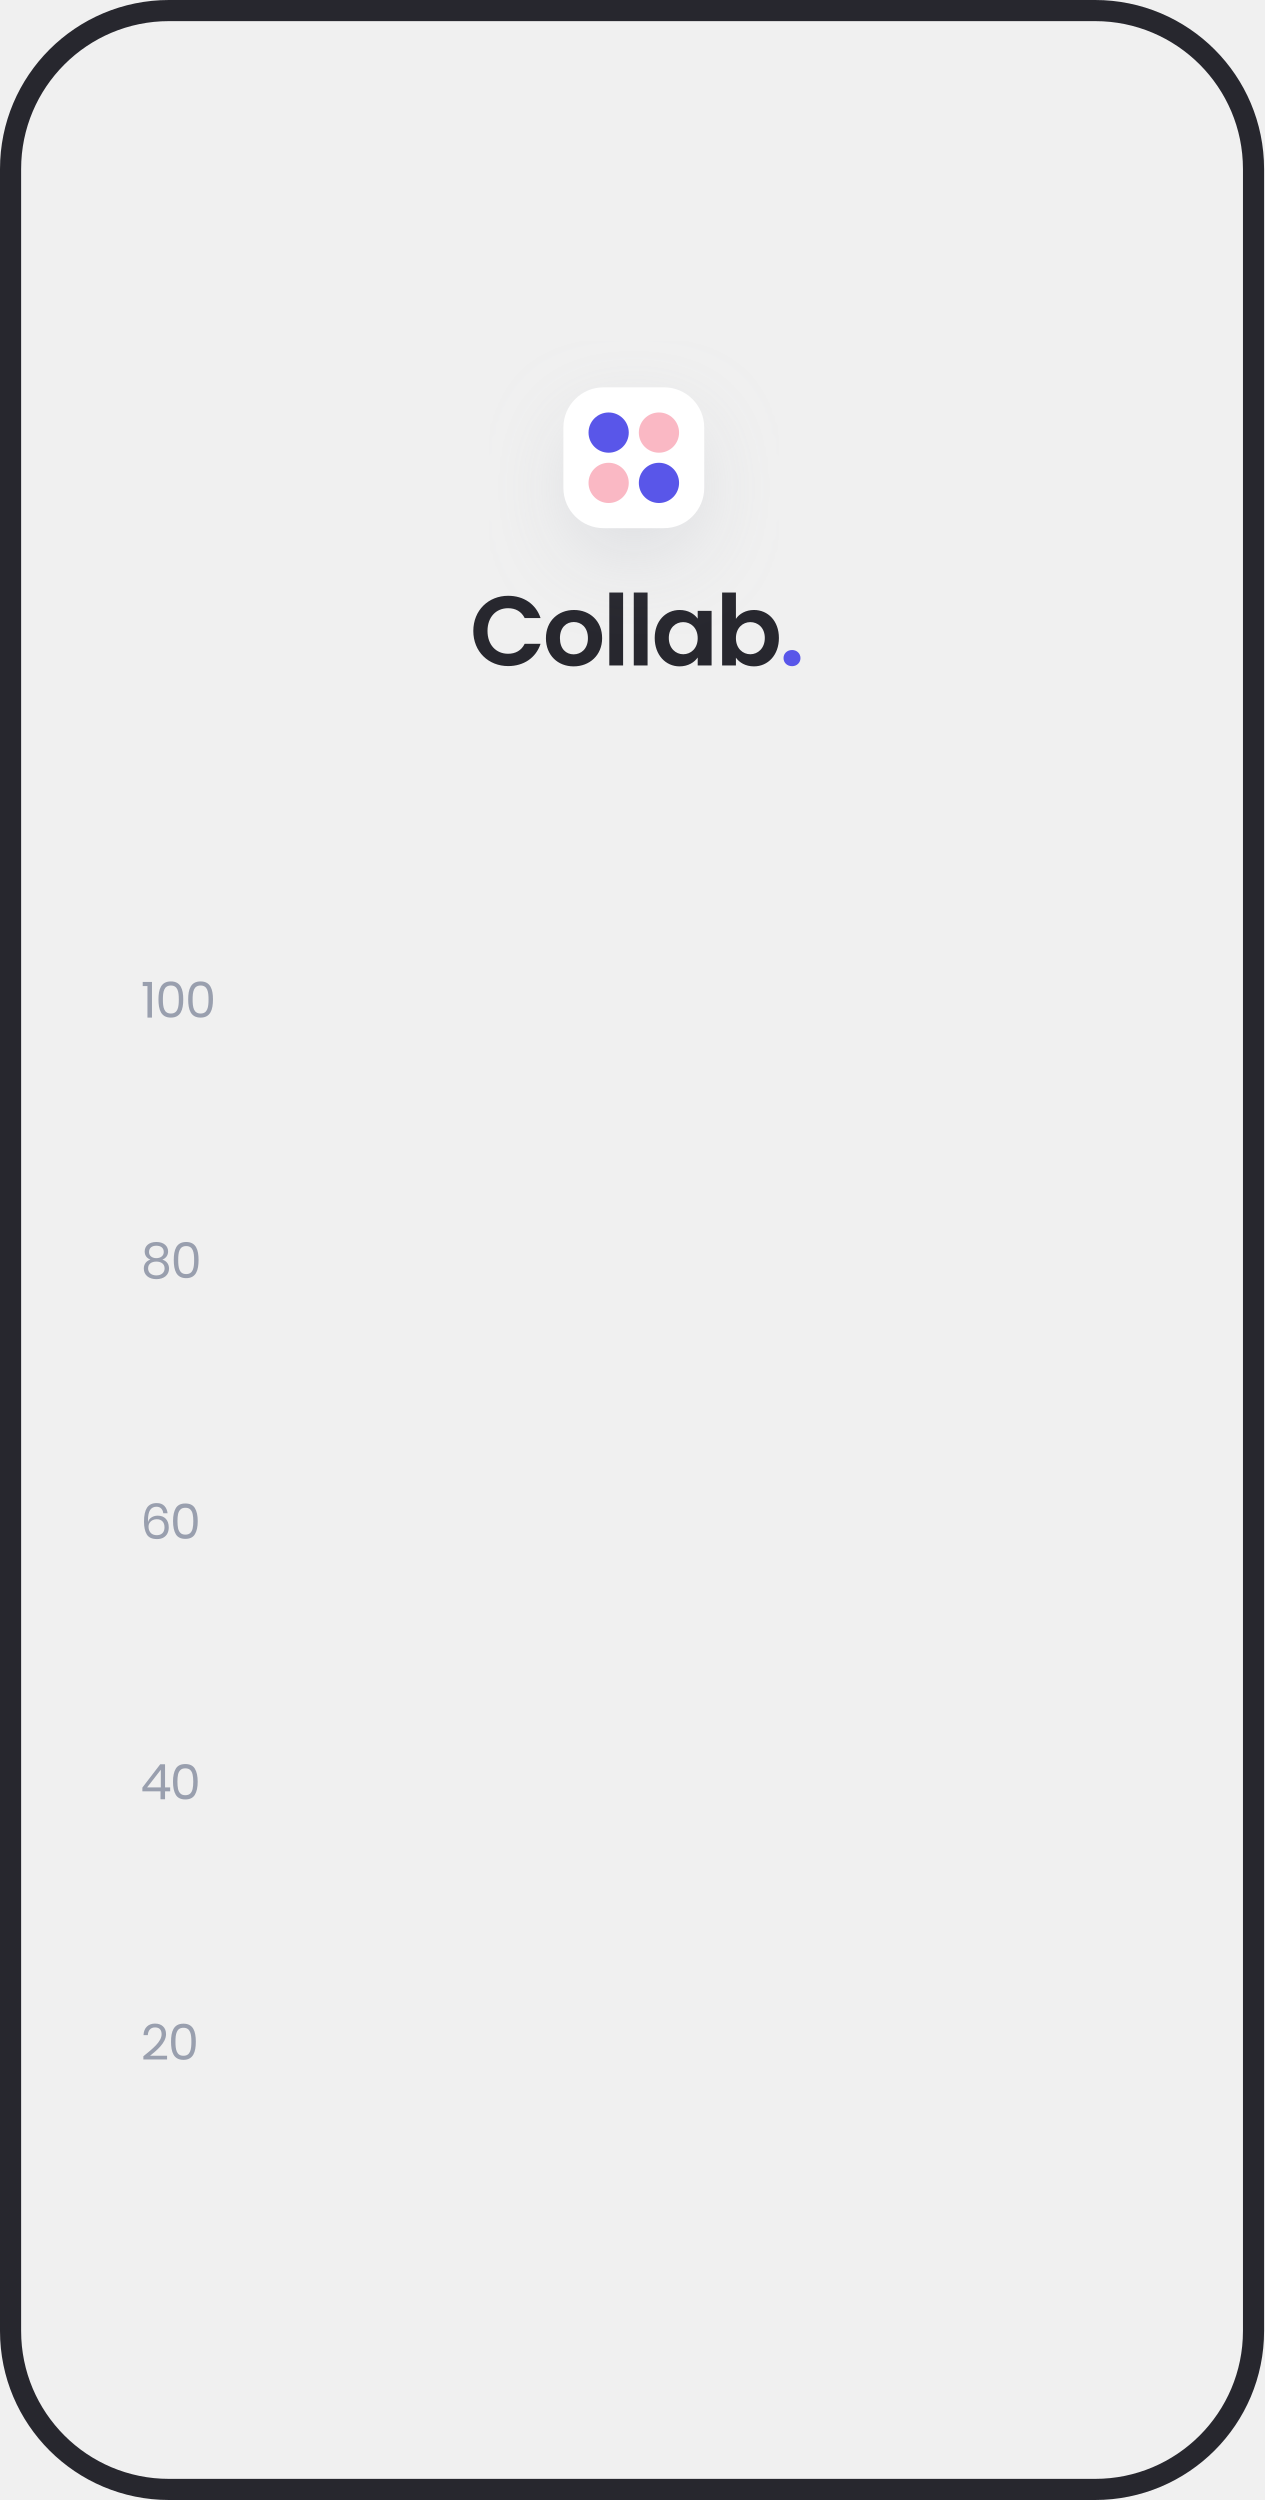
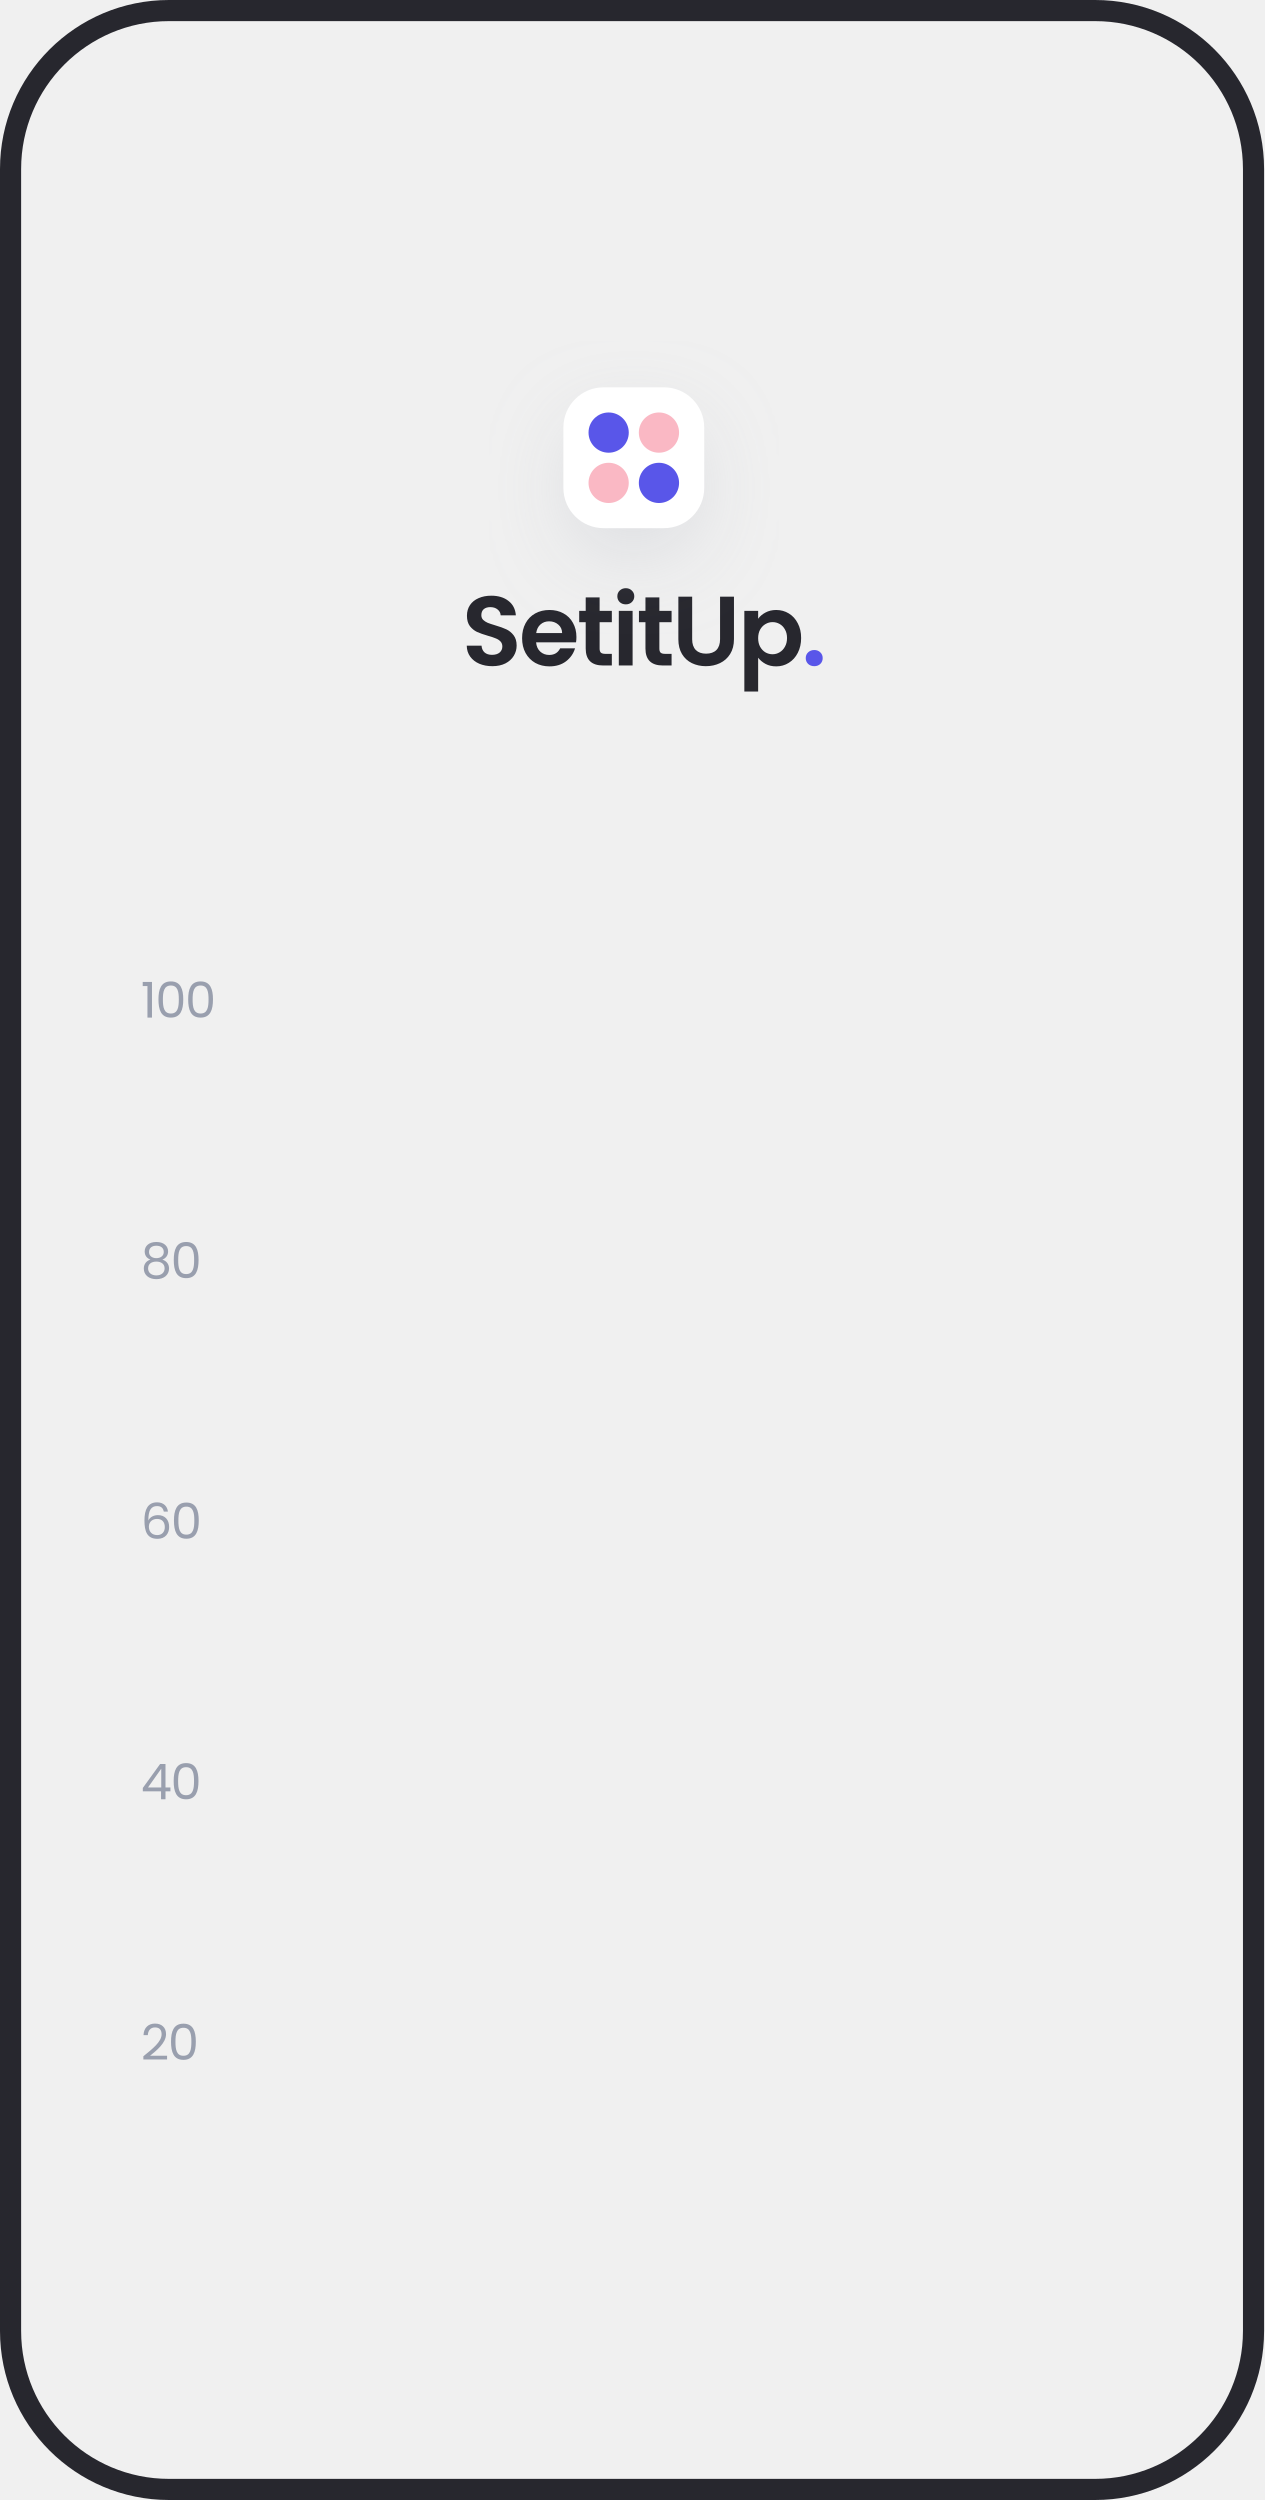
<svg xmlns="http://www.w3.org/2000/svg" width="359" height="710" viewBox="0 0 359 710" fill="none">
  <rect x="3" y="3" width="353" height="704" rx="45" stroke="#27272E" stroke-width="6" />
-   <path d="M134.42 179.2C134.42 185.052 138.704 189.168 144.332 189.168C148.672 189.168 152.2 186.872 153.516 182.84H149.008C148.084 184.744 146.404 185.668 144.304 185.668C140.888 185.668 138.452 183.148 138.452 179.2C138.452 175.224 140.888 172.732 144.304 172.732C146.404 172.732 148.084 173.656 149.008 175.532H153.516C152.2 171.528 148.672 169.204 144.332 169.204C138.704 169.204 134.42 173.348 134.42 179.2ZM171.004 181.244C171.004 176.344 167.504 173.236 163.024 173.236C158.544 173.236 155.044 176.344 155.044 181.244C155.044 186.116 158.432 189.252 162.912 189.252C167.42 189.252 171.004 186.116 171.004 181.244ZM159.02 181.244C159.02 178.136 160.896 176.652 162.968 176.652C165.04 176.652 166.972 178.136 166.972 181.244C166.972 184.324 164.984 185.836 162.912 185.836C160.812 185.836 159.02 184.324 159.02 181.244ZM173.04 189H176.96V168.28H173.04V189ZM179.993 189H183.913V168.28H179.993V189ZM185.938 181.188C185.938 186.032 189.074 189.252 192.994 189.252C195.458 189.252 197.222 188.076 198.146 186.732V189H202.094V173.488H198.146V175.7C197.222 174.412 195.514 173.236 193.022 173.236C189.074 173.236 185.938 176.344 185.938 181.188ZM198.146 181.244C198.146 184.184 196.186 185.808 194.03 185.808C191.93 185.808 189.942 184.128 189.942 181.188C189.942 178.248 191.93 176.68 194.03 176.68C196.186 176.68 198.146 178.304 198.146 181.244ZM209.002 175.756V168.28H205.082V189H209.002V186.788C209.954 188.132 211.69 189.252 214.126 189.252C218.102 189.252 221.21 186.032 221.21 181.188C221.21 176.344 218.102 173.236 214.126 173.236C211.774 173.236 209.954 174.328 209.002 175.756ZM217.206 181.188C217.206 184.128 215.218 185.808 213.09 185.808C210.99 185.808 209.002 184.184 209.002 181.244C209.002 178.304 210.99 176.68 213.09 176.68C215.218 176.68 217.206 178.248 217.206 181.188Z" fill="#27272E" />
-   <path d="M227.335 186.9C227.335 185.612 226.327 184.604 224.955 184.604C223.527 184.604 222.519 185.612 222.519 186.9C222.519 188.188 223.527 189.196 224.955 189.196C226.327 189.196 227.335 188.188 227.335 186.9Z" fill="#5956E9" />
-   <g opacity="0.25" filter="url(#filter0_f)">
+   <path d="M139.809 189.196C138.447 189.196 137.215 188.963 136.113 188.496C135.031 188.029 134.172 187.357 133.537 186.48C132.903 185.603 132.576 184.567 132.557 183.372H136.757C136.813 184.175 137.093 184.809 137.597 185.276C138.12 185.743 138.829 185.976 139.725 185.976C140.64 185.976 141.359 185.761 141.881 185.332C142.404 184.884 142.665 184.305 142.665 183.596C142.665 183.017 142.488 182.541 142.133 182.168C141.779 181.795 141.331 181.505 140.789 181.3C140.267 181.076 139.539 180.833 138.605 180.572C137.336 180.199 136.3 179.835 135.497 179.48C134.713 179.107 134.032 178.556 133.453 177.828C132.893 177.081 132.613 176.092 132.613 174.86C132.613 173.703 132.903 172.695 133.481 171.836C134.06 170.977 134.872 170.324 135.917 169.876C136.963 169.409 138.157 169.176 139.501 169.176C141.517 169.176 143.151 169.671 144.401 170.66C145.671 171.631 146.371 172.993 146.501 174.748H142.189C142.152 174.076 141.863 173.525 141.321 173.096C140.799 172.648 140.099 172.424 139.221 172.424C138.456 172.424 137.84 172.62 137.373 173.012C136.925 173.404 136.701 173.973 136.701 174.72C136.701 175.243 136.869 175.681 137.205 176.036C137.56 176.372 137.989 176.652 138.493 176.876C139.016 177.081 139.744 177.324 140.677 177.604C141.947 177.977 142.983 178.351 143.785 178.724C144.588 179.097 145.279 179.657 145.857 180.404C146.436 181.151 146.725 182.131 146.725 183.344C146.725 184.389 146.455 185.36 145.913 186.256C145.372 187.152 144.579 187.871 143.533 188.412C142.488 188.935 141.247 189.196 139.809 189.196ZM163.704 180.908C163.704 181.468 163.667 181.972 163.592 182.42H152.252C152.345 183.54 152.737 184.417 153.428 185.052C154.119 185.687 154.968 186.004 155.976 186.004C157.432 186.004 158.468 185.379 159.084 184.128H163.312C162.864 185.621 162.005 186.853 160.736 187.824C159.467 188.776 157.908 189.252 156.06 189.252C154.567 189.252 153.223 188.925 152.028 188.272C150.852 187.6 149.928 186.657 149.256 185.444C148.603 184.231 148.276 182.831 148.276 181.244C148.276 179.639 148.603 178.229 149.256 177.016C149.909 175.803 150.824 174.869 152 174.216C153.176 173.563 154.529 173.236 156.06 173.236C157.535 173.236 158.851 173.553 160.008 174.188C161.184 174.823 162.089 175.728 162.724 176.904C163.377 178.061 163.704 179.396 163.704 180.908ZM159.644 179.788C159.625 178.78 159.261 177.977 158.552 177.38C157.843 176.764 156.975 176.456 155.948 176.456C154.977 176.456 154.156 176.755 153.484 177.352C152.831 177.931 152.429 178.743 152.28 179.788H159.644ZM170.289 176.708V184.212C170.289 184.735 170.411 185.117 170.653 185.36C170.915 185.584 171.344 185.696 171.941 185.696H173.761V189H171.297C167.993 189 166.341 187.395 166.341 184.184V176.708H164.493V173.488H166.341V169.652H170.289V173.488H173.761V176.708H170.289ZM177.729 171.64C177.038 171.64 176.459 171.425 175.993 170.996C175.545 170.548 175.321 169.997 175.321 169.344C175.321 168.691 175.545 168.149 175.993 167.72C176.459 167.272 177.038 167.048 177.729 167.048C178.419 167.048 178.989 167.272 179.437 167.72C179.903 168.149 180.137 168.691 180.137 169.344C180.137 169.997 179.903 170.548 179.437 170.996C178.989 171.425 178.419 171.64 177.729 171.64ZM179.661 173.488V189H175.741V173.488H179.661ZM187.258 176.708V184.212C187.258 184.735 187.379 185.117 187.622 185.36C187.883 185.584 188.312 185.696 188.91 185.696H190.73V189H188.266C184.962 189 183.31 187.395 183.31 184.184V176.708H181.462V173.488H183.31V169.652H187.258V173.488H190.73V176.708H187.258ZM196.573 169.456V181.552C196.573 182.877 196.918 183.895 197.609 184.604C198.3 185.295 199.27 185.64 200.521 185.64C201.79 185.64 202.77 185.295 203.461 184.604C204.152 183.895 204.497 182.877 204.497 181.552V169.456H208.445V181.524C208.445 183.185 208.081 184.595 207.353 185.752C206.644 186.891 205.682 187.749 204.469 188.328C203.274 188.907 201.94 189.196 200.465 189.196C199.009 189.196 197.684 188.907 196.489 188.328C195.313 187.749 194.38 186.891 193.689 185.752C192.998 184.595 192.653 183.185 192.653 181.524V169.456H196.573ZM215.313 175.728C215.817 175.019 216.507 174.431 217.385 173.964C218.281 173.479 219.298 173.236 220.437 173.236C221.762 173.236 222.957 173.563 224.021 174.216C225.103 174.869 225.953 175.803 226.569 177.016C227.203 178.211 227.521 179.601 227.521 181.188C227.521 182.775 227.203 184.184 226.569 185.416C225.953 186.629 225.103 187.572 224.021 188.244C222.957 188.916 221.762 189.252 220.437 189.252C219.298 189.252 218.29 189.019 217.413 188.552C216.554 188.085 215.854 187.497 215.313 186.788V196.392H211.393V173.488H215.313V175.728ZM223.517 181.188C223.517 180.255 223.321 179.452 222.929 178.78C222.555 178.089 222.051 177.567 221.417 177.212C220.801 176.857 220.129 176.68 219.401 176.68C218.691 176.68 218.019 176.867 217.385 177.24C216.769 177.595 216.265 178.117 215.873 178.808C215.499 179.499 215.313 180.311 215.313 181.244C215.313 182.177 215.499 182.989 215.873 183.68C216.265 184.371 216.769 184.903 217.385 185.276C218.019 185.631 218.691 185.808 219.401 185.808C220.129 185.808 220.801 185.621 221.417 185.248C222.051 184.875 222.555 184.343 222.929 183.652C223.321 182.961 223.517 182.14 223.517 181.188Z" fill="#27272E" />
+   <path d="M231.265 189.196C230.556 189.196 229.968 188.981 229.501 188.552C229.053 188.104 228.829 187.553 228.829 186.9C228.829 186.247 229.053 185.705 229.501 185.276C229.968 184.828 230.556 184.604 231.265 184.604C231.956 184.604 232.525 184.828 232.973 185.276C233.421 185.705 233.645 186.247 233.645 186.9C233.645 187.553 233.421 188.104 232.973 188.552C232.525 188.981 231.956 189.196 231.265 189.196Z" fill="#5956E9" />
+   <g opacity="0.25" filter="url(#filter0_f_715_10148)">
    <rect x="163" y="121" width="34" height="35" rx="8" fill="#999FAE" />
  </g>
  <rect x="160" y="110" width="40" height="40" rx="11.429" fill="white" />
  <circle cx="172.857" cy="122.857" r="5.714" fill="#5956E9" />
  <circle cx="172.857" cy="137.143" r="5.714" fill="#FAB8C4" />
  <circle cx="187.143" cy="122.857" r="5.714" fill="#FAB8C4" />
  <circle cx="187.143" cy="137.143" r="5.714" fill="#5956E9" />
  <path d="M41.876 289H43.164V278.878H40.532V280.04H41.876V289ZM45.002 283.834C45.002 286.774 45.73 289 48.53 289C51.316 289 52.044 286.774 52.044 283.834C52.044 280.936 51.316 278.724 48.53 278.724C45.73 278.724 45.002 280.936 45.002 283.834ZM50.784 283.834C50.784 286.018 50.518 287.838 48.53 287.838C46.528 287.838 46.262 286.018 46.262 283.834C46.262 281.734 46.528 279.886 48.53 279.886C50.518 279.886 50.784 281.734 50.784 283.834ZM53.443 283.834C53.443 286.774 54.171 289 56.971 289C59.757 289 60.485 286.774 60.485 283.834C60.485 280.936 59.757 278.724 56.971 278.724C54.171 278.724 53.443 280.936 53.443 283.834ZM59.225 283.834C59.225 286.018 58.959 287.838 56.971 287.838C54.969 287.838 54.703 286.018 54.703 283.834C54.703 281.734 54.969 279.886 56.971 279.886C58.959 279.886 59.225 281.734 59.225 283.834Z" fill="#999FAE" />
  <path d="M42.716 357.736C41.582 358.072 40.84 358.996 40.84 360.27C40.84 362.104 42.282 363.28 44.41 363.28C46.552 363.28 48.008 362.104 48.008 360.27C48.008 359.01 47.266 358.086 46.118 357.736C47.112 357.344 47.742 356.504 47.742 355.412C47.742 353.942 46.608 352.724 44.41 352.724C42.212 352.724 41.092 353.928 41.092 355.412C41.092 356.546 41.68 357.33 42.716 357.736ZM44.41 357.316C43.178 357.316 42.324 356.63 42.324 355.58C42.324 354.39 43.164 353.788 44.41 353.788C45.684 353.788 46.51 354.404 46.51 355.566C46.51 356.616 45.656 357.316 44.41 357.316ZM44.41 358.296C45.74 358.296 46.748 358.926 46.748 360.228C46.748 361.404 45.852 362.216 44.41 362.216C42.968 362.216 42.058 361.418 42.058 360.228C42.058 358.884 43.108 358.296 44.41 358.296ZM49.35 357.834C49.35 360.774 50.078 363 52.878 363C55.664 363 56.392 360.774 56.392 357.834C56.392 354.936 55.664 352.724 52.878 352.724C50.078 352.724 49.35 354.936 49.35 357.834ZM55.132 357.834C55.132 360.018 54.866 361.838 52.878 361.838C50.876 361.838 50.61 360.018 50.61 357.834C50.61 355.734 50.876 353.886 52.878 353.886C54.866 353.886 55.132 355.734 55.132 357.834Z" fill="#999FAE" />
-   <path d="M46.37 429.762C46.295 429.174 46.095 428.721 45.768 428.404C45.451 428.077 45.007 427.914 44.438 427.914C43.645 427.914 43.043 428.222 42.632 428.838C42.231 429.454 42.03 430.429 42.03 431.764L42.044 432.282C42.184 431.722 42.506 431.279 43.01 430.952C43.514 430.616 44.107 430.448 44.788 430.448C45.768 430.448 46.533 430.742 47.084 431.33C47.644 431.918 47.924 432.739 47.924 433.794C47.924 434.41 47.803 434.97 47.56 435.474C47.317 435.969 46.944 436.365 46.44 436.664C45.945 436.953 45.329 437.098 44.592 437.098C43.183 437.098 42.212 436.655 41.68 435.768C41.157 434.881 40.896 433.677 40.896 432.156C40.896 430.401 41.176 429.085 41.736 428.208C42.305 427.321 43.229 426.878 44.508 426.878C45.451 426.878 46.174 427.144 46.678 427.676C47.191 428.208 47.495 428.903 47.588 429.762H46.37ZM42.184 433.584C42.184 434.265 42.38 434.839 42.772 435.306C43.173 435.763 43.771 435.992 44.564 435.992C45.217 435.992 45.74 435.801 46.132 435.418C46.524 435.026 46.72 434.48 46.72 433.78C46.72 433.024 46.524 432.45 46.132 432.058C45.74 431.657 45.199 431.456 44.508 431.456C44.116 431.456 43.743 431.535 43.388 431.694C43.033 431.853 42.744 432.095 42.52 432.422C42.296 432.739 42.184 433.127 42.184 433.584ZM49.143 432.002C49.143 433.589 49.405 434.825 49.927 435.712C50.45 436.599 51.355 437.042 52.643 437.042C53.931 437.042 54.837 436.599 55.359 435.712C55.891 434.825 56.157 433.589 56.157 432.002C56.157 430.434 55.891 429.207 55.359 428.32C54.837 427.433 53.931 426.99 52.643 426.99C51.355 426.99 50.45 427.433 49.927 428.32C49.405 429.197 49.143 430.425 49.143 432.002ZM54.897 432.002C54.897 432.814 54.837 433.495 54.715 434.046C54.603 434.587 54.384 435.021 54.057 435.348C53.731 435.675 53.259 435.838 52.643 435.838C52.037 435.838 51.57 435.675 51.243 435.348C50.917 435.021 50.693 434.587 50.571 434.046C50.459 433.495 50.403 432.814 50.403 432.002C50.403 431.199 50.459 430.527 50.571 429.986C50.693 429.445 50.917 429.015 51.243 428.698C51.57 428.371 52.037 428.208 52.643 428.208C53.259 428.208 53.731 428.371 54.057 428.698C54.384 429.015 54.603 429.445 54.715 429.986C54.837 430.527 54.897 431.199 54.897 432.002Z" fill="#999FAE" />
-   <path d="M40.434 508.732V507.668L45.502 501.06H46.874V507.626H48.33V508.732H46.874V511H45.586V508.732H40.434ZM45.67 502.614L41.778 507.626H45.67V502.614ZM49.13 506.002C49.13 507.589 49.391 508.825 49.914 509.712C50.436 510.599 51.342 511.042 52.63 511.042C53.918 511.042 54.823 510.599 55.346 509.712C55.878 508.825 56.144 507.589 56.144 506.002C56.144 504.434 55.878 503.207 55.346 502.32C54.823 501.433 53.918 500.99 52.63 500.99C51.342 500.99 50.436 501.433 49.914 502.32C49.391 503.197 49.13 504.425 49.13 506.002ZM54.884 506.002C54.884 506.814 54.823 507.495 54.702 508.046C54.59 508.587 54.37 509.021 54.044 509.348C53.717 509.675 53.246 509.838 52.63 509.838C52.023 509.838 51.556 509.675 51.23 509.348C50.903 509.021 50.679 508.587 50.558 508.046C50.446 507.495 50.39 506.814 50.39 506.002C50.39 505.199 50.446 504.527 50.558 503.986C50.679 503.445 50.903 503.015 51.23 502.698C51.556 502.371 52.023 502.208 52.63 502.208C53.246 502.208 53.717 502.371 54.044 502.698C54.37 503.015 54.59 503.445 54.702 503.986C54.823 504.527 54.884 505.199 54.884 506.002Z" fill="#999FAE" />
+   <path d="M47.686 429.286C47.518 427.872 46.538 426.668 44.606 426.668C42.044 426.668 41.022 428.628 41.022 431.806C41.022 434.872 41.736 437.028 44.732 437.028C46.944 437.028 48.036 435.516 48.036 433.668C48.036 431.54 46.762 430.294 44.872 430.294C43.668 430.294 42.562 430.854 42.128 431.848C42.114 428.838 42.982 427.732 44.592 427.732C45.74 427.732 46.314 428.306 46.51 429.286H47.686ZM44.606 431.372C46.062 431.372 46.804 432.282 46.804 433.71C46.804 435.082 45.978 435.964 44.662 435.964C43.066 435.964 42.282 434.914 42.282 433.57C42.282 432.058 43.444 431.372 44.606 431.372ZM49.405 431.834C49.405 434.774 50.133 437 52.933 437C55.719 437 56.447 434.774 56.447 431.834C56.447 428.936 55.719 426.724 52.933 426.724C50.133 426.724 49.405 428.936 49.405 431.834ZM55.187 431.834C55.187 434.018 54.921 435.838 52.933 435.838C50.931 435.838 50.665 434.018 50.665 431.834C50.665 429.734 50.931 427.886 52.933 427.886C54.921 427.886 55.187 429.734 55.187 431.834Z" fill="#999FAE" />
+   <path d="M45.74 511H47V508.746H48.4V507.64H47V500.976H45.474L40.56 507.78V508.746H45.74V511ZM42.03 507.64L45.796 502.306V507.64H42.03ZM49.323 505.834C49.323 508.774 50.051 511 52.851 511C55.637 511 56.365 508.774 56.365 505.834C56.365 502.936 55.637 500.724 52.851 500.724C50.051 500.724 49.323 502.936 49.323 505.834ZM55.105 505.834C55.105 508.018 54.839 509.838 52.851 509.838C50.849 509.838 50.583 508.018 50.583 505.834C50.583 503.734 50.849 501.886 52.851 501.886C54.839 501.886 55.105 503.734 55.105 505.834Z" fill="#999FAE" />
  <path d="M40.714 584.888H47.448V583.824H42.632C44.438 582.354 47.154 580.212 47.154 577.692C47.154 575.816 45.922 574.696 44.018 574.696C42.198 574.696 40.84 575.816 40.756 577.972H41.988C42.044 576.698 42.716 575.788 44.032 575.788C45.404 575.788 45.894 576.628 45.894 577.748C45.894 579.82 43.374 581.836 40.714 583.978V584.888ZM48.571 579.834C48.571 582.774 49.299 585 52.099 585C54.885 585 55.613 582.774 55.613 579.834C55.613 576.936 54.885 574.724 52.099 574.724C49.299 574.724 48.571 576.936 48.571 579.834ZM54.353 579.834C54.353 582.018 54.087 583.838 52.099 583.838C50.097 583.838 49.831 582.018 49.831 579.834C49.831 577.734 50.097 575.886 52.099 575.886C54.087 575.886 54.353 577.734 54.353 579.834Z" fill="#999FAE" />
  <defs>
-     <filter id="filter0_f" x="139" y="97" width="82" height="83" filterUnits="userSpaceOnUse" color-interpolation-filters="sRGB">
+     <filter id="filter0_f_715_10148" x="139" y="97" width="82" height="83" filterUnits="userSpaceOnUse" color-interpolation-filters="sRGB">
      <feFlood flood-opacity="0" result="BackgroundImageFix" />
      <feBlend mode="normal" in="SourceGraphic" in2="BackgroundImageFix" result="shape" />
-       <feGaussianBlur stdDeviation="12" result="effect1_foregroundBlur" />
+       <feGaussianBlur stdDeviation="12" result="effect1_foregroundBlur_715_10148" />
    </filter>
  </defs>
</svg>
